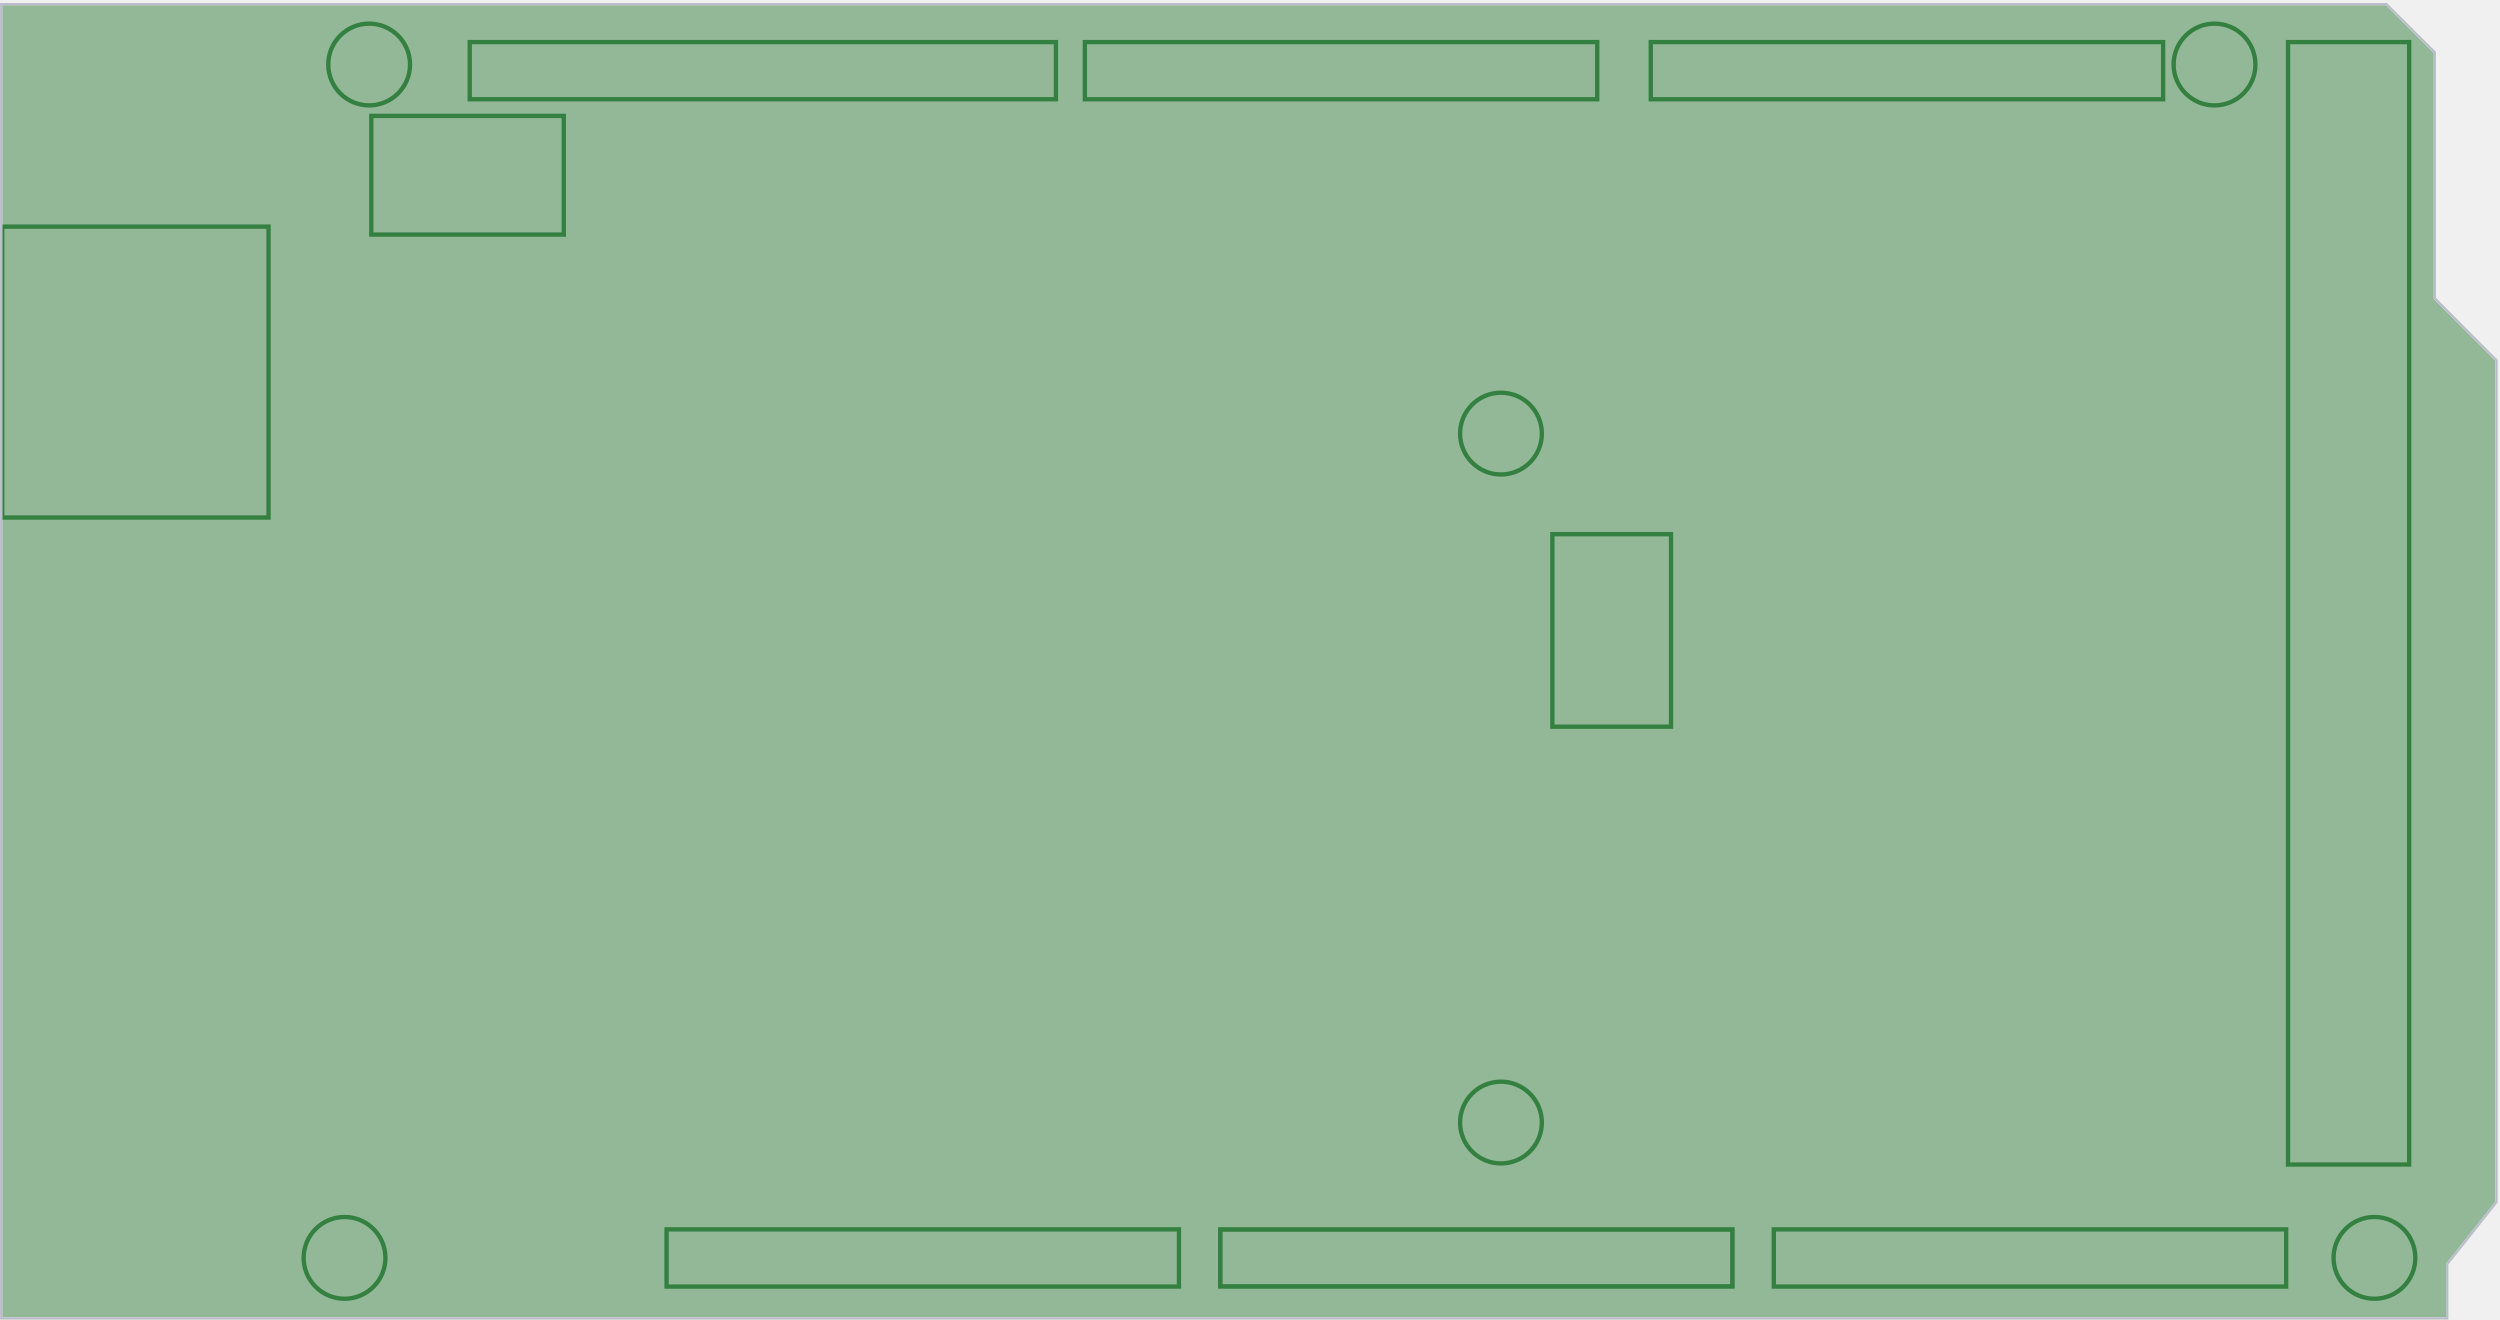
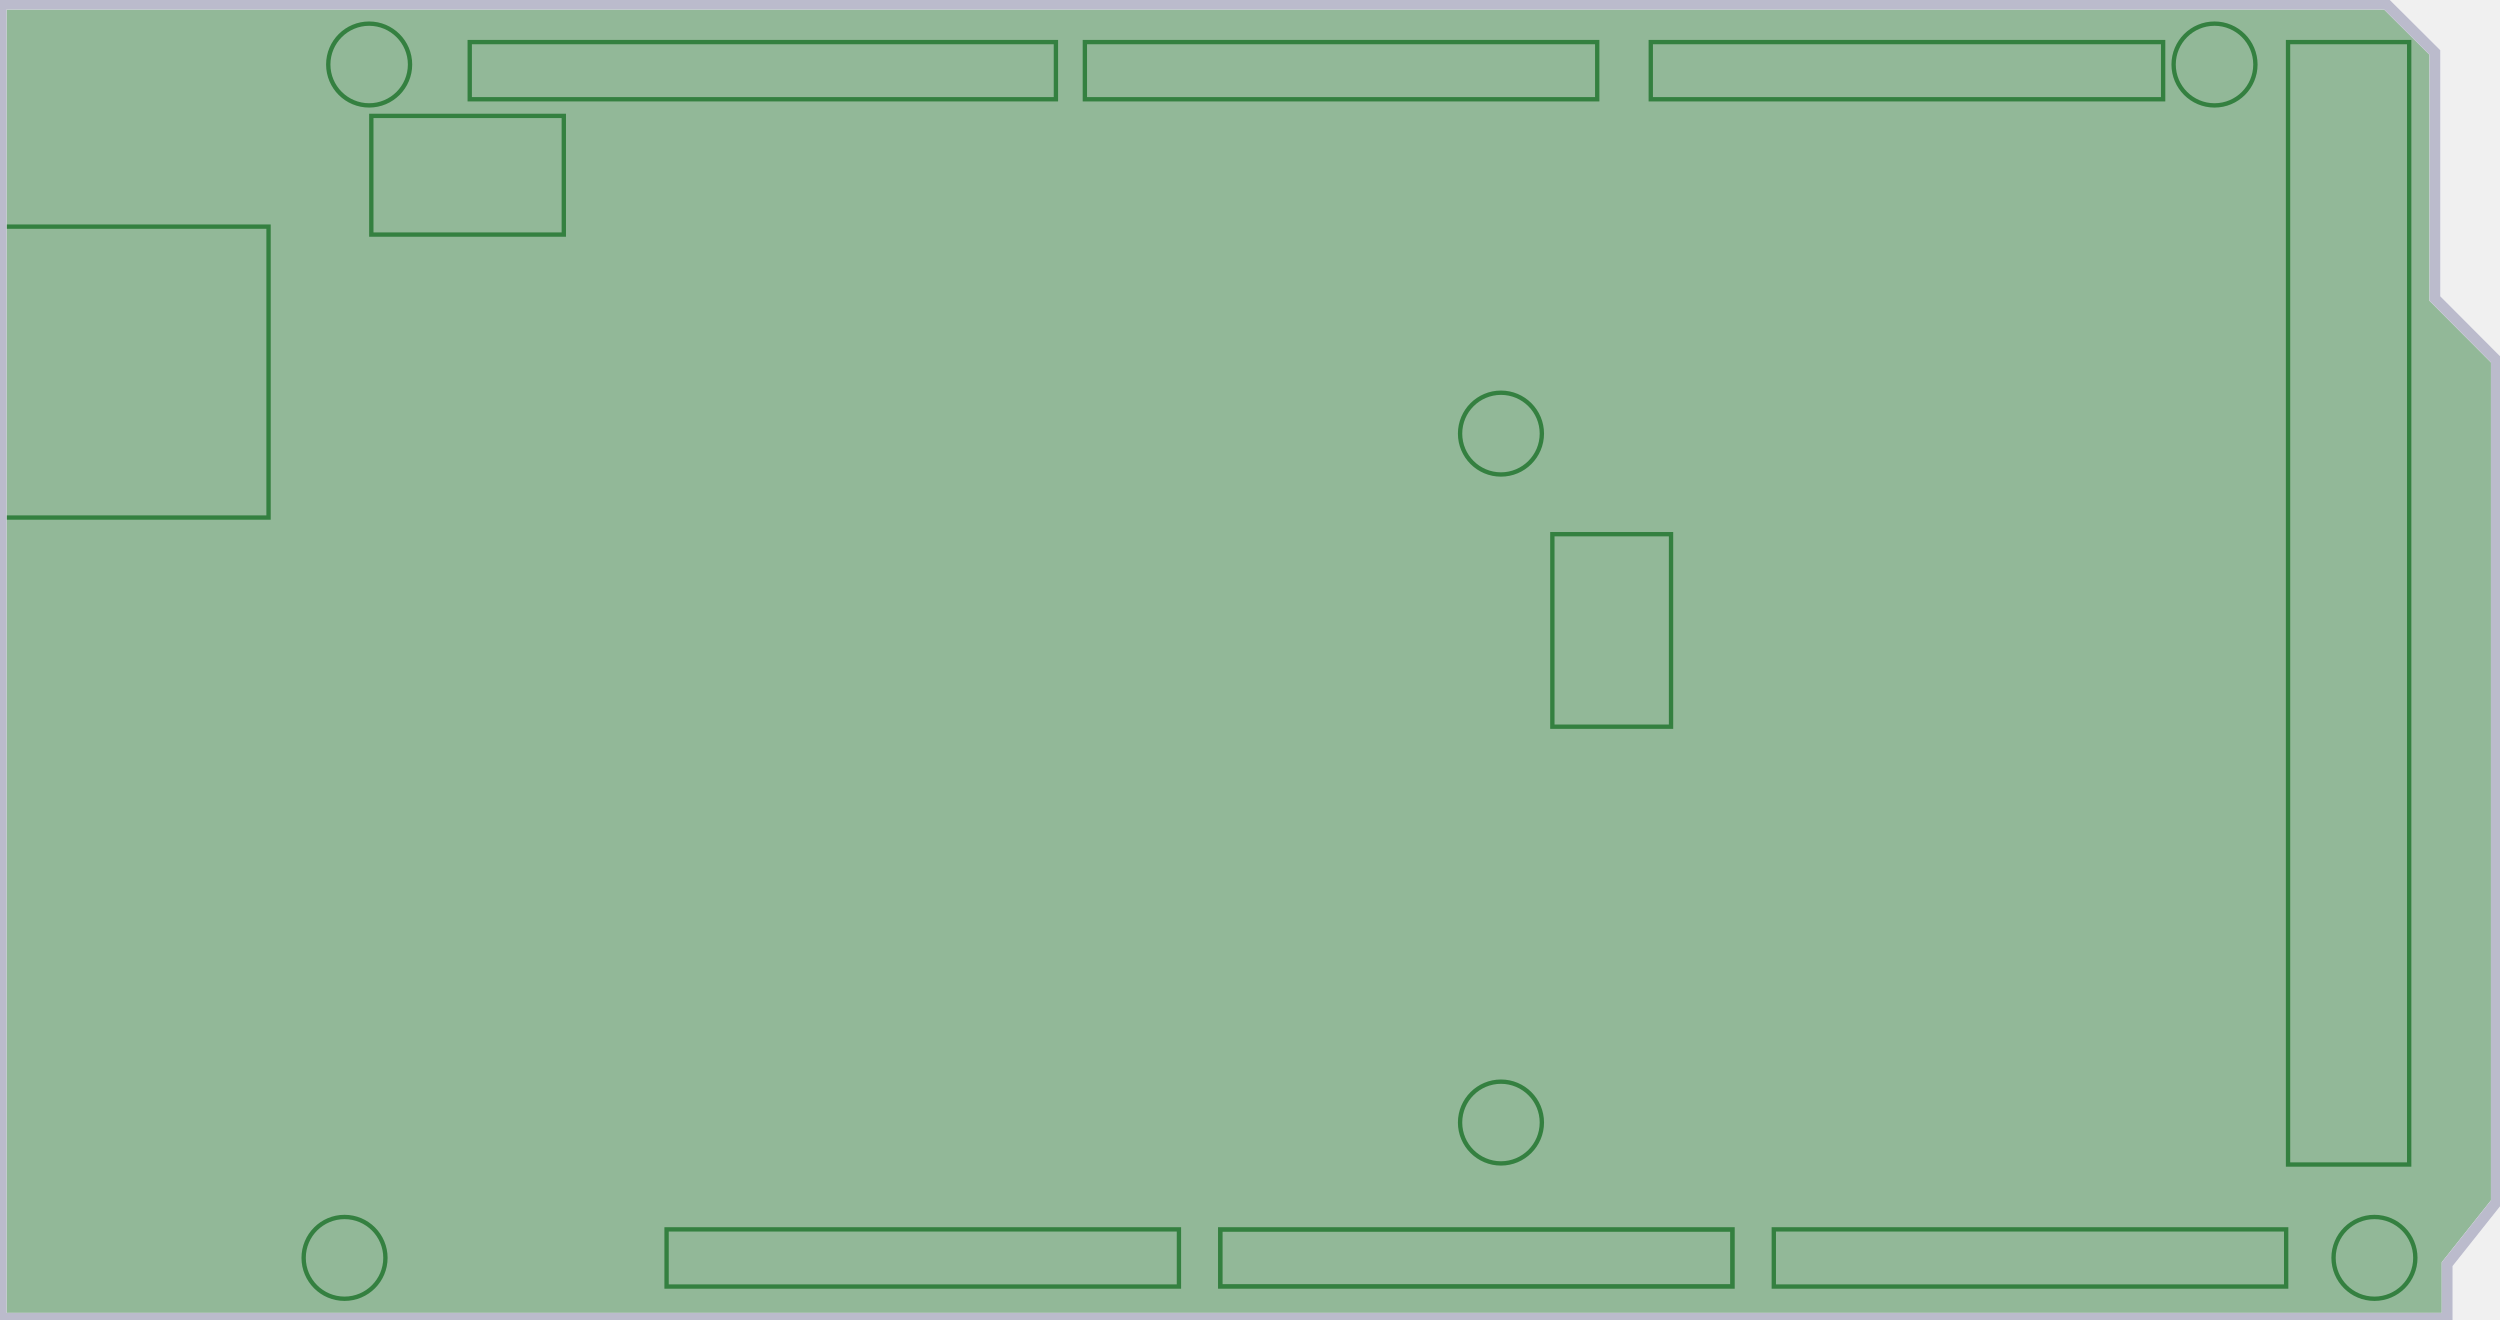
<svg xmlns="http://www.w3.org/2000/svg" version="1.2" baseProfile="tiny" x="0px" y="0px" width="4in" height="2.111in" viewBox="0 -0.347 288 152" xml:space="preserve">
  <defs>
</defs>
  <g id="board">
    <path id="boardoutline" fill="#348040" fill-opacity="0.5" d="M280.63,33.992V5.646L274.961,0H0v151.653h282.047v-6.316  l5.67-7.137V41.102L280.63,33.992z" />
    <g id="hole_11_">
      <path fill="#348040" d="M42.52,2.626c2.46,0,4.461,2.001,4.461,4.46s-2.001,4.46-4.461,4.46c-2.459,0-4.46-2.001-4.46-4.46   S40.06,2.626,42.52,2.626 M42.52,2.126c-2.739,0-4.96,2.221-4.96,4.96c0,2.74,2.221,4.96,4.96,4.96c2.74,0,4.961-2.221,4.961-4.96   C47.48,4.347,45.259,2.126,42.52,2.126L42.52,2.126z" />
    </g>
    <g id="hole_10_">
      <path fill="#348040" d="M39.685,140.106c2.46,0,4.461,2.001,4.461,4.461c0,2.459-2.001,4.46-4.461,4.46   c-2.459,0-4.46-2.001-4.46-4.46C35.224,142.107,37.225,140.106,39.685,140.106 M39.685,139.606c-2.739,0-4.96,2.222-4.96,4.961   s2.221,4.96,4.96,4.96c2.74,0,4.961-2.221,4.961-4.96S42.424,139.606,39.685,139.606L39.685,139.606z" />
    </g>
    <g id="hole_9_">
      <path fill="#348040" d="M172.913,124.516c2.46,0,4.461,2.001,4.461,4.461c0,2.459-2.001,4.46-4.461,4.46s-4.461-2.001-4.461-4.46   C168.452,126.517,170.453,124.516,172.913,124.516 M172.913,124.016c-2.739,0-4.961,2.222-4.961,4.961s2.222,4.96,4.961,4.96   s4.961-2.221,4.961-4.96S175.652,124.016,172.913,124.016L172.913,124.016z" />
    </g>
    <g id="hole_8_">
      <path fill="#348040" d="M172.913,45.146c2.46,0,4.461,2.001,4.461,4.461c0,2.459-2.001,4.46-4.461,4.46s-4.461-2.001-4.461-4.46   C168.452,47.146,170.453,45.146,172.913,45.146 M172.913,44.646c-2.739,0-4.961,2.222-4.961,4.961s2.222,4.96,4.961,4.96   s4.961-2.221,4.961-4.96S175.652,44.646,172.913,44.646L172.913,44.646z" />
    </g>
    <g id="hole_7_">
      <path fill="#348040" d="M255.118,2.626c2.46,0,4.461,2.001,4.461,4.461c0,2.459-2.001,4.46-4.461,4.46s-4.461-2.001-4.461-4.46   C250.657,4.627,252.658,2.626,255.118,2.626 M255.118,2.126c-2.739,0-4.961,2.222-4.961,4.961s2.222,4.96,4.961,4.96   s4.961-2.221,4.961-4.96S257.857,2.126,255.118,2.126L255.118,2.126z" />
    </g>
    <g id="hole_6_">
      <path fill="#348040" d="M273.543,140.106c2.46,0,4.461,2.001,4.461,4.461c0,2.459-2.001,4.46-4.461,4.46s-4.461-2.001-4.461-4.46   C269.082,142.107,271.083,140.106,273.543,140.106 M273.543,139.606c-2.739,0-4.961,2.222-4.961,4.961s2.222,4.96,4.961,4.96   s4.961-2.221,4.961-4.96S276.282,139.606,273.543,139.606L273.543,139.606z" />
    </g>
    <g id="ICSP1_1_">
      <path fill="#348040" d="M192.256,61.445v21.677h-13.173V61.445H192.256 M192.756,60.945h-14.173v22.677h14.173V60.945   L192.756,60.945z" />
    </g>
    <g id="ICSP2_1_">
      <path fill="#348040" d="M64.696,13.255v13.173H43.02V13.255H64.696 M65.196,12.755H42.52v14.173h22.677V12.755L65.196,12.755z" />
    </g>
    <g id="Header_13_">
      <path fill="#348040" d="M121.39,4.752v6.086H54.358V4.752H121.39 M121.89,4.252H53.858v7.086h68.032V4.252L121.89,4.252z" />
    </g>
    <g id="Header_12_">
      <path fill="#348040" d="M248.948,4.752v6.087h-58.527V4.752H248.948 M249.448,4.252h-59.527v7.087h59.527V4.252L249.448,4.252z" />
    </g>
    <g id="Header_11_">
      <path fill="#348040" d="M183.752,4.752v6.087h-58.527V4.752H183.752 M184.252,4.252h-59.527v7.087h59.527V4.252L184.252,4.252z" />
    </g>
    <g id="Header_10_">
      <path fill="#348040" d="M263.122,141.534v6.087h-58.527v-6.087H263.122 M263.622,141.034h-59.527v7.087h59.527V141.034   L263.622,141.034z" />
    </g>
    <g id="Header_9_">
      <path fill="#348040" d="M199.315,141.562v6.032h-58.473v-6.032H199.315 M199.843,141.034h-59.527v7.087h59.527V141.034   L199.843,141.034z" />
    </g>
    <g id="Header_8_">
      <path fill="#348040" d="M135.563,141.534v6.087H77.036v-6.087H135.563 M136.063,141.034H76.536v7.087h59.527V141.034   L136.063,141.034z" />
    </g>
    <g id="Header_7_">
      <path fill="#348040" d="M277.295,4.752v128.812h-13.457V4.752H277.295 M277.795,4.252h-14.457v129.812h14.457V4.252L277.795,4.252z   " />
    </g>
    <g id="usbconnector_1_">
      <path fill="#348040" d="M30.681,26.012v33.016H0.5V26.012H30.681 M31.181,25.512H0v34.016h31.181V25.512L31.181,25.512z" />
    </g>
  </g>
  <g id="silkscreen">
-     <path id="outline_2_" fill="#FFFFFF" d="M274.857,0.25l5.522,5.5v28.242v0.104l0.073,0.073l7.014,7.037v96.908l-5.615,7.068  l-0.055,0.068v0.087v6.066H0.25V0.25H274.857 M274.961,0H0v151.653h282.047v-6.316l5.67-7.137V41.102l-7.087-7.11V5.646L274.961,0  L274.961,0z" />
+     <path id="outline_2_" fill="none" stroke="#FFFFFF" d="M274.857,0.25l5.522,5.5v28.242v0.104l0.073,0.073l7.014,7.037v96.908l-5.615,7.068  l-0.055,0.068v0.087v6.066H0.25V0.25H274.857 M274.961,0H0v151.653h282.047v-6.316l5.67-7.137V41.102l-7.087-7.11V5.646L274.961,0  L274.961,0z" />
  </g>
  <g id="silkscreen0">
-     <path id="outline_2_" fill="#bbbbcc" d="M274.857,0.25l5.522,5.5v28.242v0.104l0.073,0.073l7.014,7.037v96.908l-5.615,7.068  l-0.055,0.068v0.087v6.066H0.25V0.25H274.857 M274.961,0H0v151.653h282.047v-6.316l5.67-7.137V41.102l-7.087-7.11V5.646L274.961,0  L274.961,0z" />
+     <path id="outline_2_" fill="none" stroke="#bbbbcc" d="M274.857,0.25l5.522,5.5v28.242v0.104l0.073,0.073l7.014,7.037v96.908l-5.615,7.068  l-0.055,0.068v0.087v6.066H0.25V0.25H274.857 M274.961,0H0v151.653h282.047v-6.316l5.67-7.137V41.102l-7.087-7.11V5.646L274.961,0  L274.961,0z" />
  </g>
</svg>
